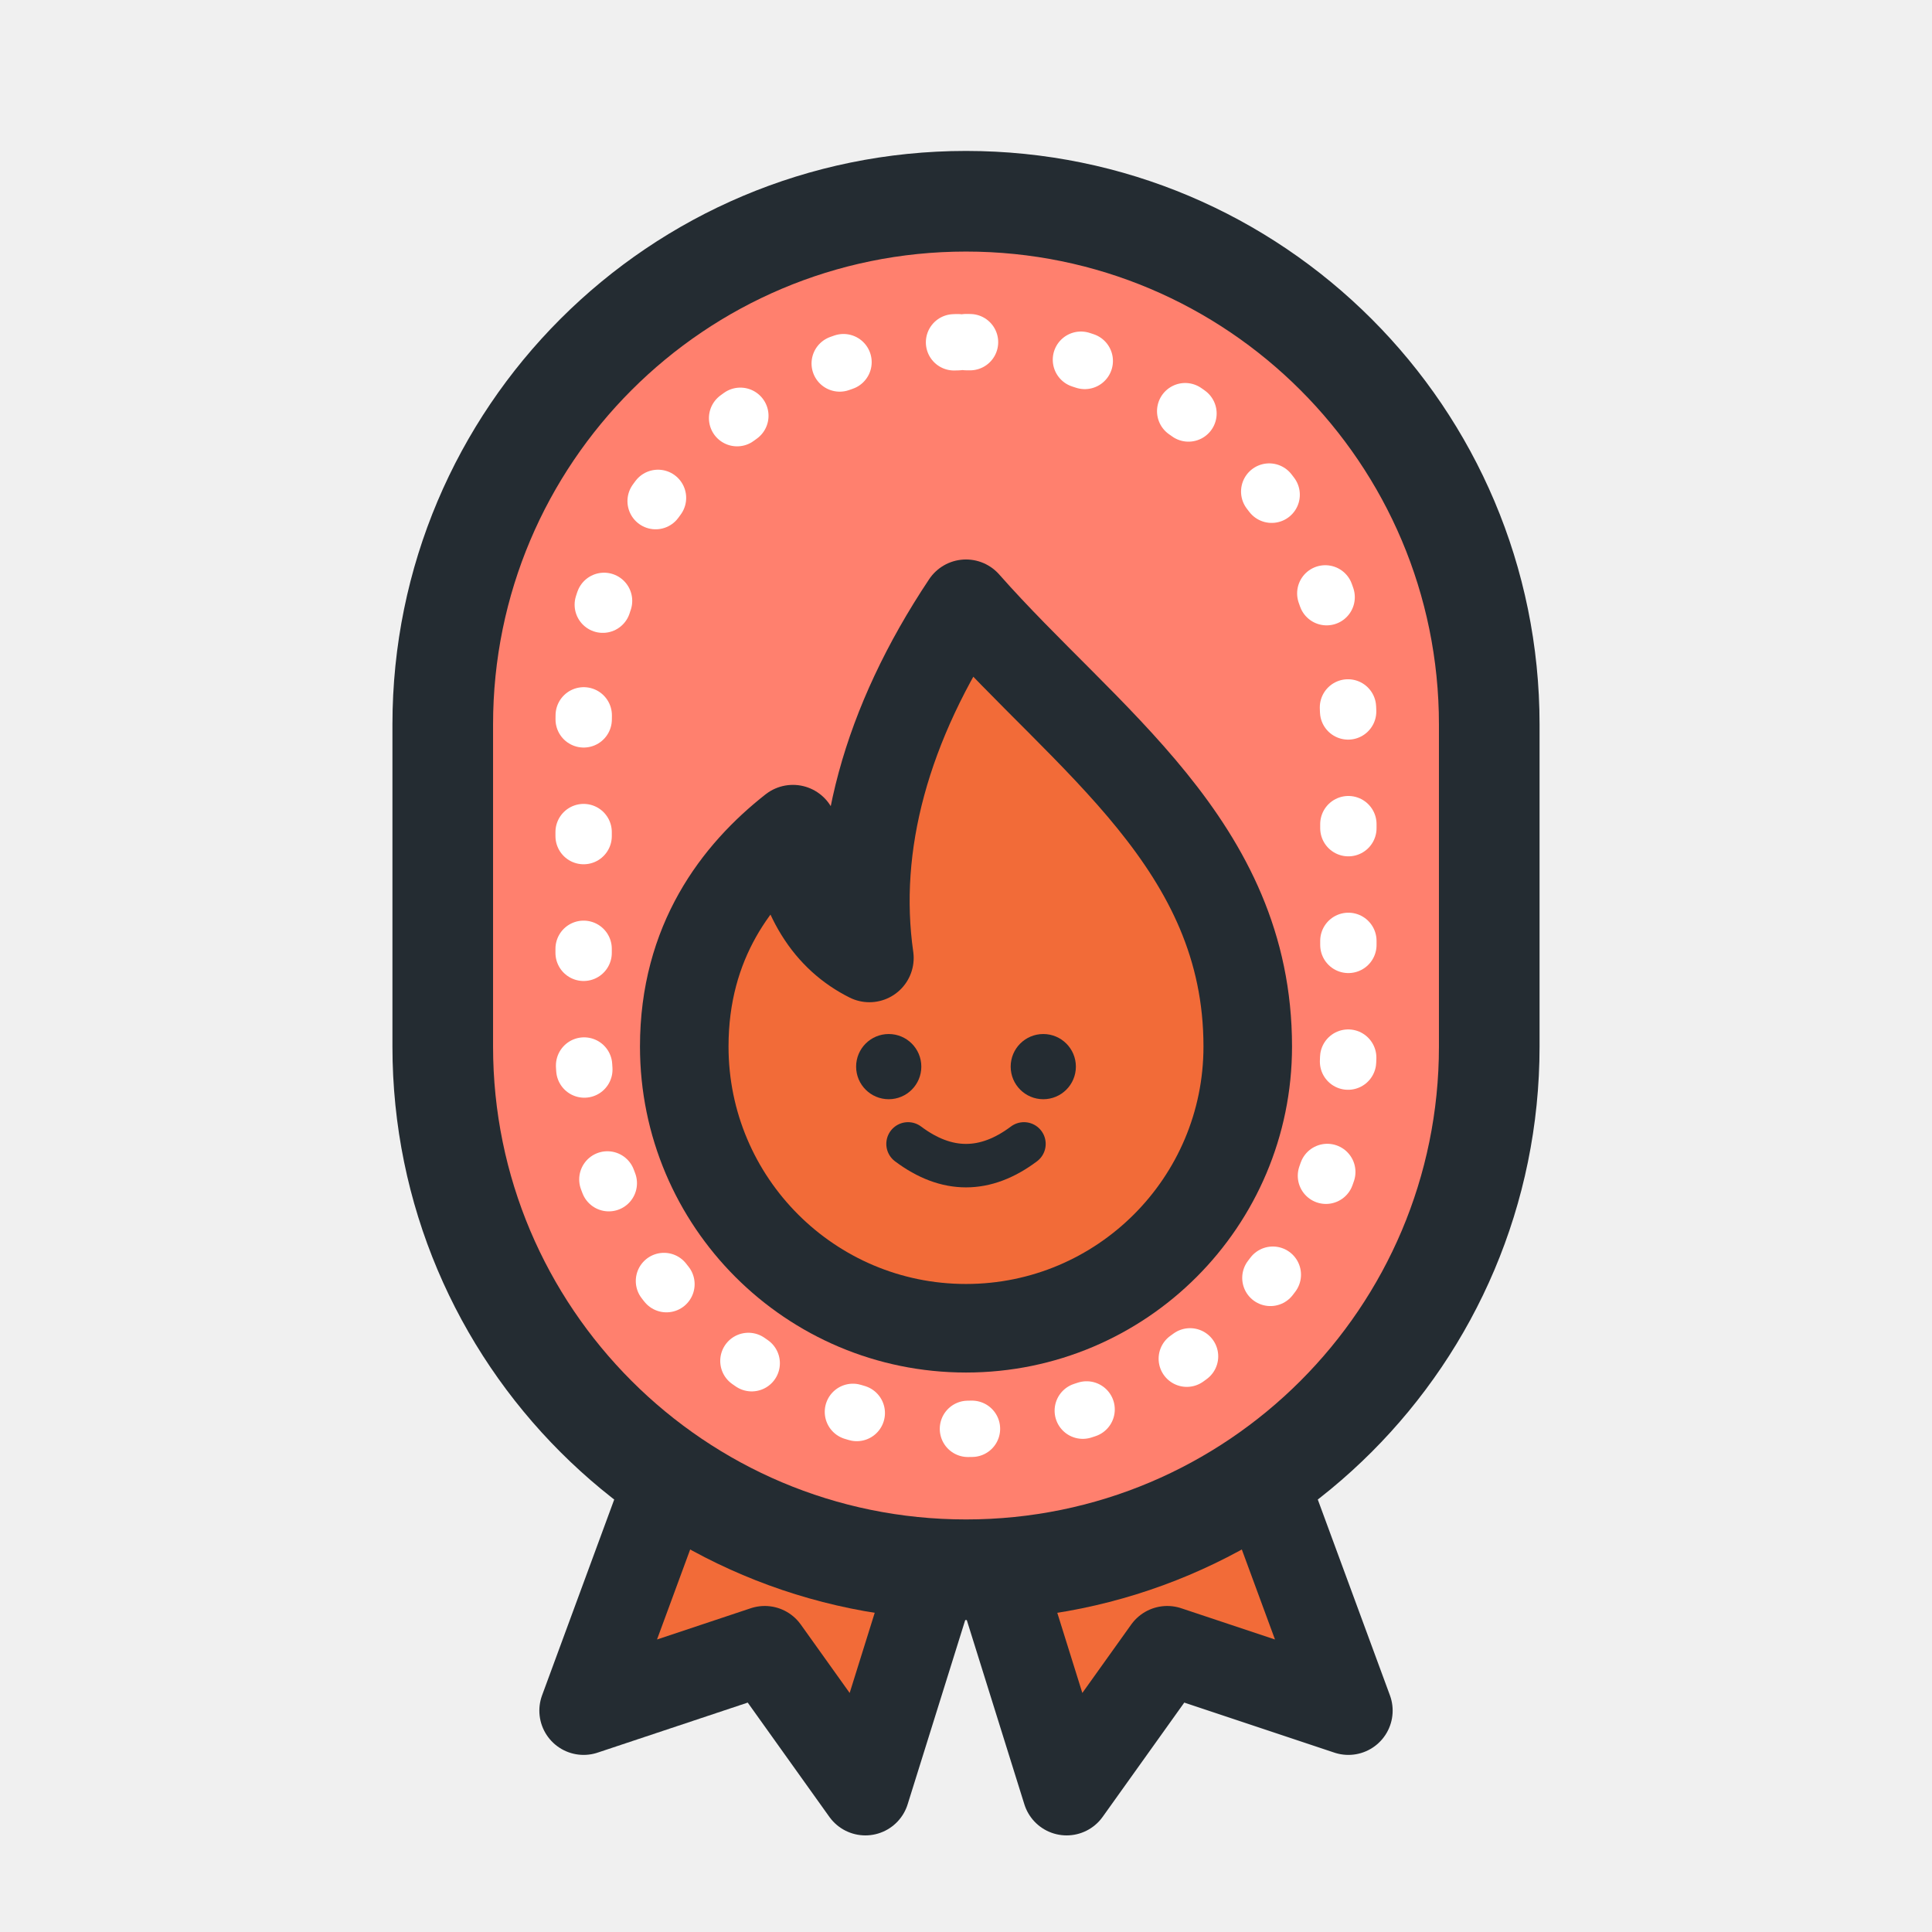
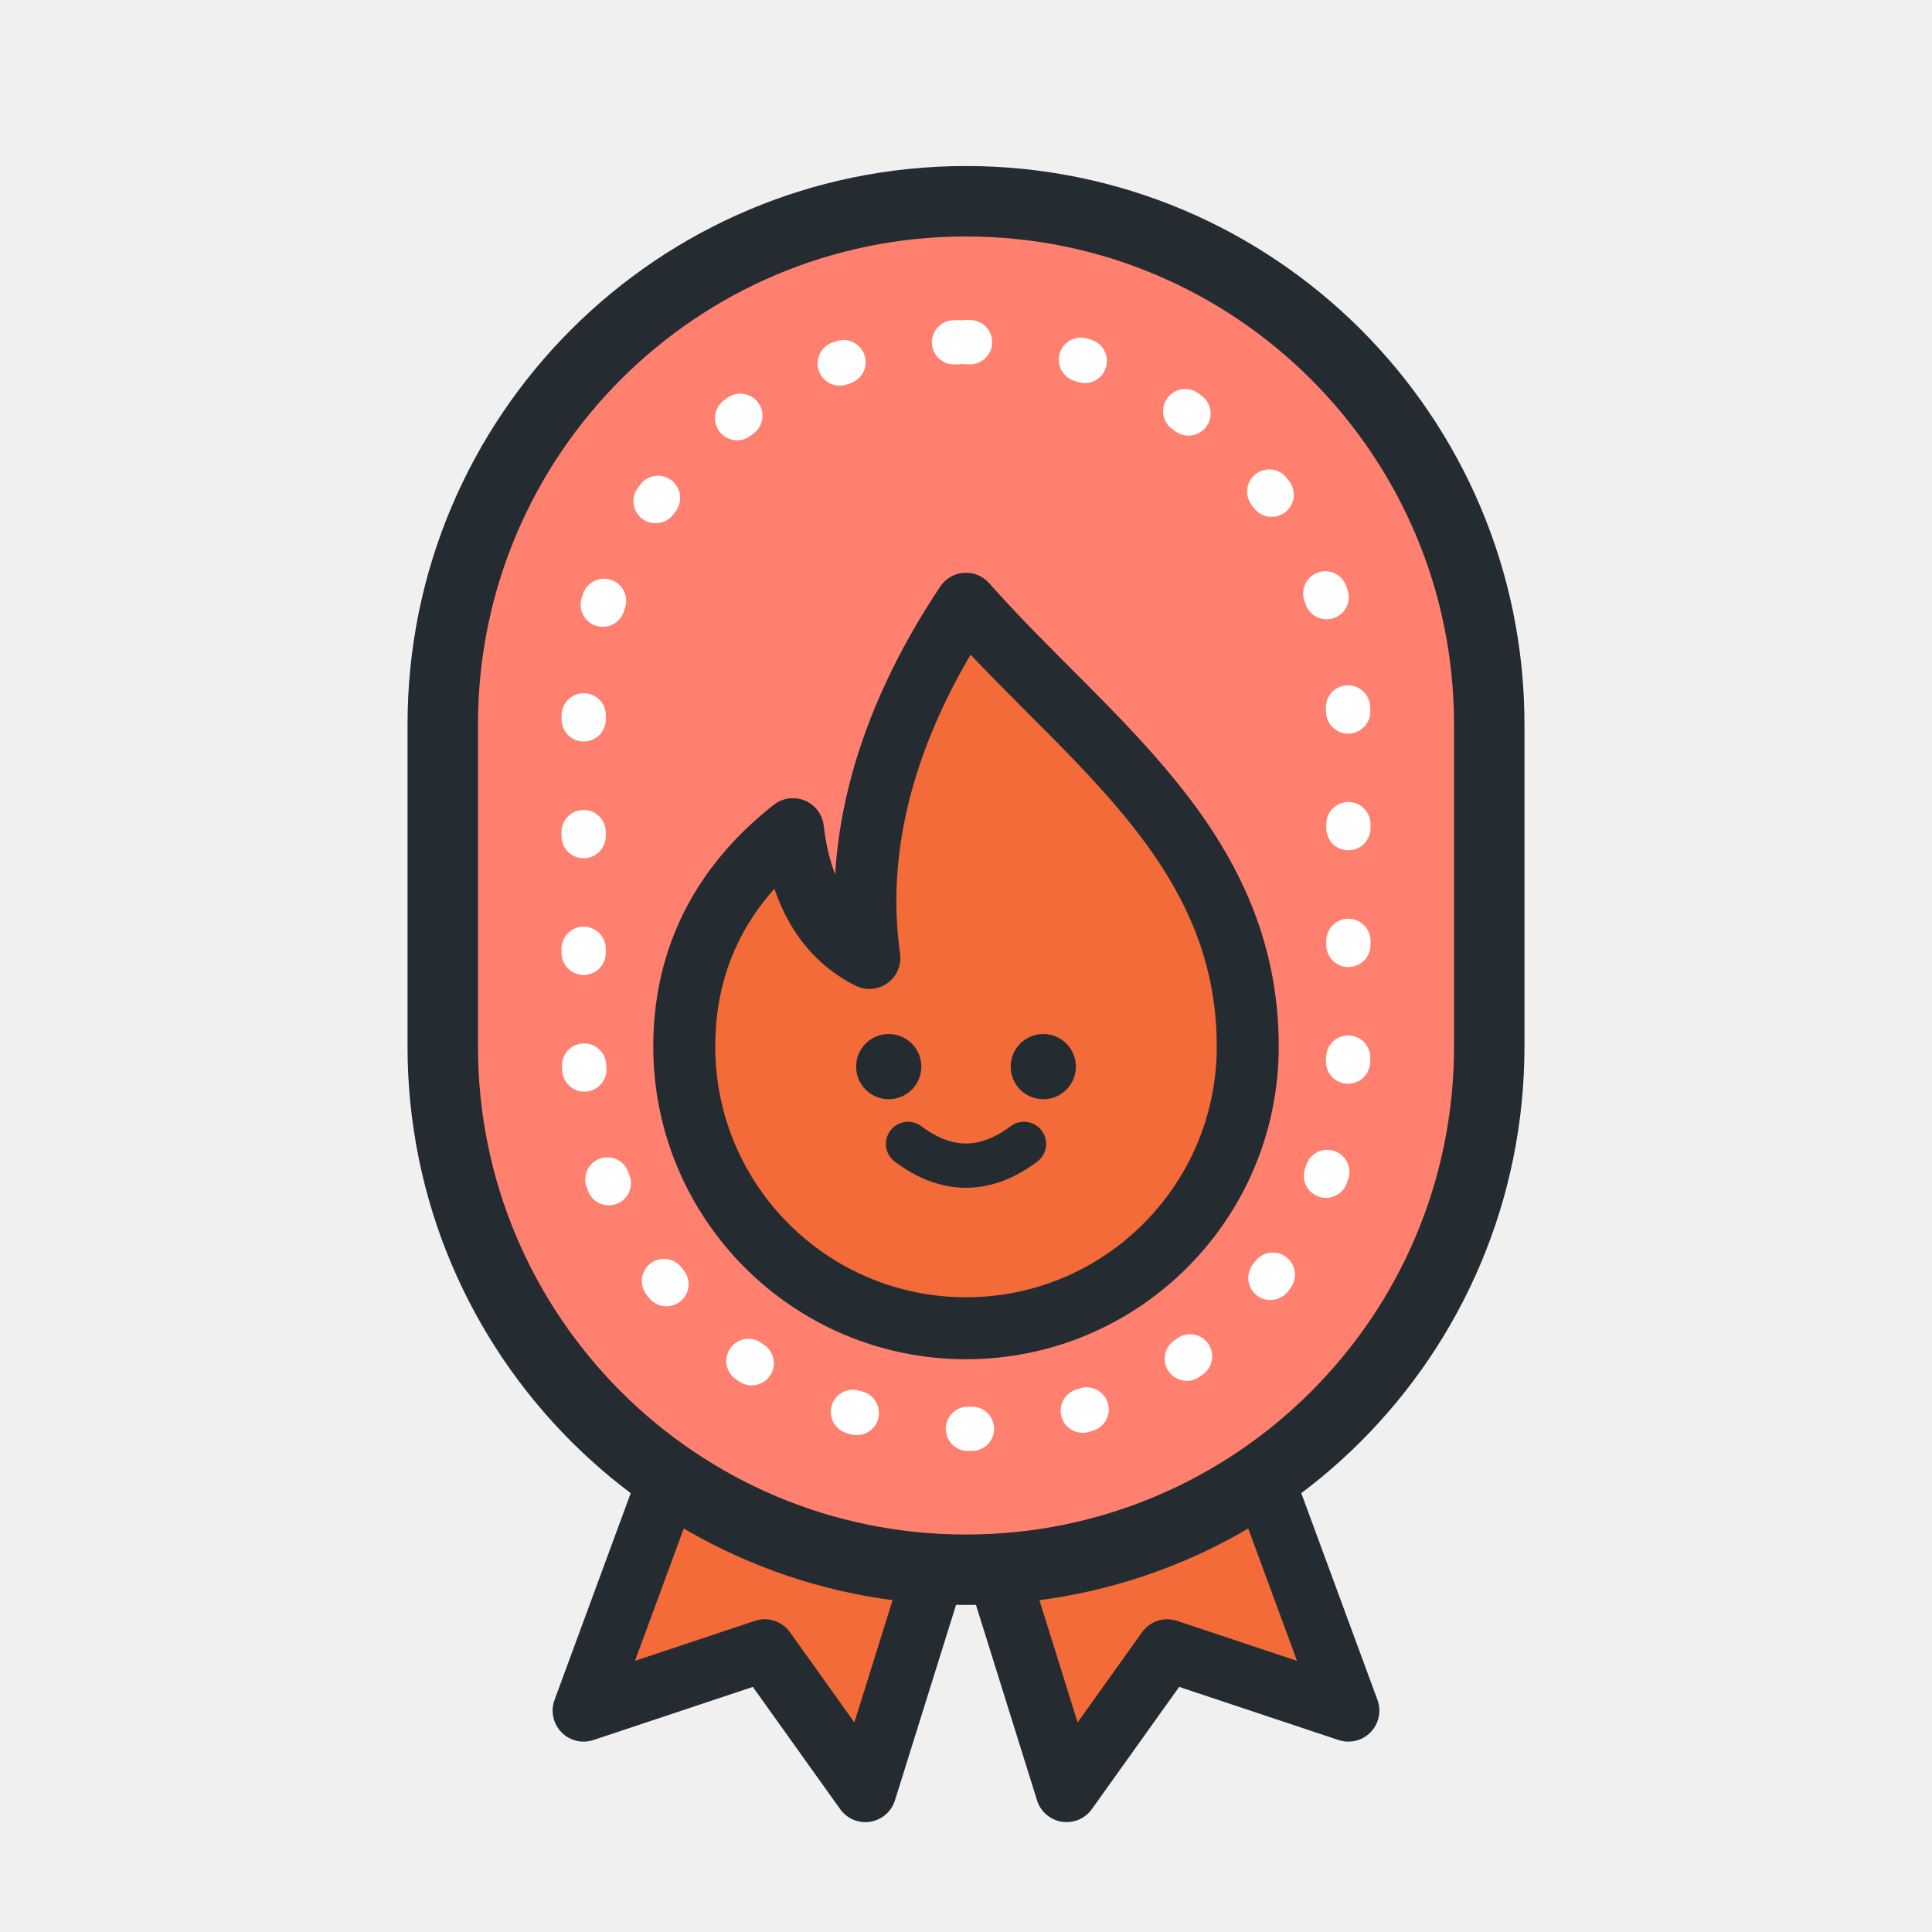
- <svg xmlns="http://www.w3.org/2000/svg" width="48" height="48" viewBox="0 0 48 48" fill="none" stroke-width="2.5" stroke-linecap="round" stroke-linejoin="round" role="img" aria-label="badge-streak">
-   <path d="M18 33l-3.5 9.5 4.5-1.5 2.5 3.5 2.5-8M30 33l3.5 9.5-4.5-1.5-2.5 3.5-2.5-8" fill="#F26B38" stroke="#242C32" stroke-width="2.2" />
+ <svg xmlns="http://www.w3.org/2000/svg" width="48" height="48" viewBox="0 0 48 48" fill="none" stroke-width="1.75" stroke-linecap="round" stroke-linejoin="round" role="img" aria-label="badge-streak">
+   <path d="M18 33l-3.5 9.5 4.5-1.5 2.5 3.5 2.5-8M30 33l3.5 9.5-4.5-1.5-2.5 3.5-2.5-8" fill="#F26B38" stroke="#242C32" stroke-width="1.54" />
  <rect x="11" y="5" width="26" height="34" rx="13" fill="#FF806E" stroke="#242C32" />
-   <rect x="14.5" y="8.5" width="19" height="27" rx="9.5" fill="none" stroke="#FFFFFF" stroke-width="1.4" stroke-dasharray="0.1 2.8" />
-   <path d="M24 15c3 3.4 7 6 7 11a7 7 0 0 1-14 0c0-2.6 1.3-4.3 2.7-5.4.2 1.7.9 2.7 1.9 3.2C21.2 21 22 18 24 15z" fill="#F26B38" stroke="#242C32" stroke-width="2.2" />
+   <rect x="14.5" y="8.5" width="19" height="27" rx="9.5" fill="none" stroke="#FFFFFF" stroke-width="1.10" stroke-dasharray="0.1 2.8" />
+   <path d="M24 15c3 3.4 7 6 7 11a7 7 0 0 1-14 0c0-2.6 1.3-4.3 2.7-5.4.2 1.7.9 2.7 1.9 3.2C21.2 21 22 18 24 15z" fill="#F26B38" stroke="#242C32" stroke-width="1.54" />
  <circle cx="22.08" cy="26.50" r="0.81" fill="#242C32" />
  <circle cx="25.92" cy="26.50" r="0.81" fill="#242C32" />
-   <path d="M22.56 28.42q1.44 1.08 2.88 0" stroke="#242C32" stroke-width="1.08" />
+   <path d="M22.56 28.42q1.44 1.08 2.88 0" stroke="#242C32" stroke-width="1.10" />
</svg>
